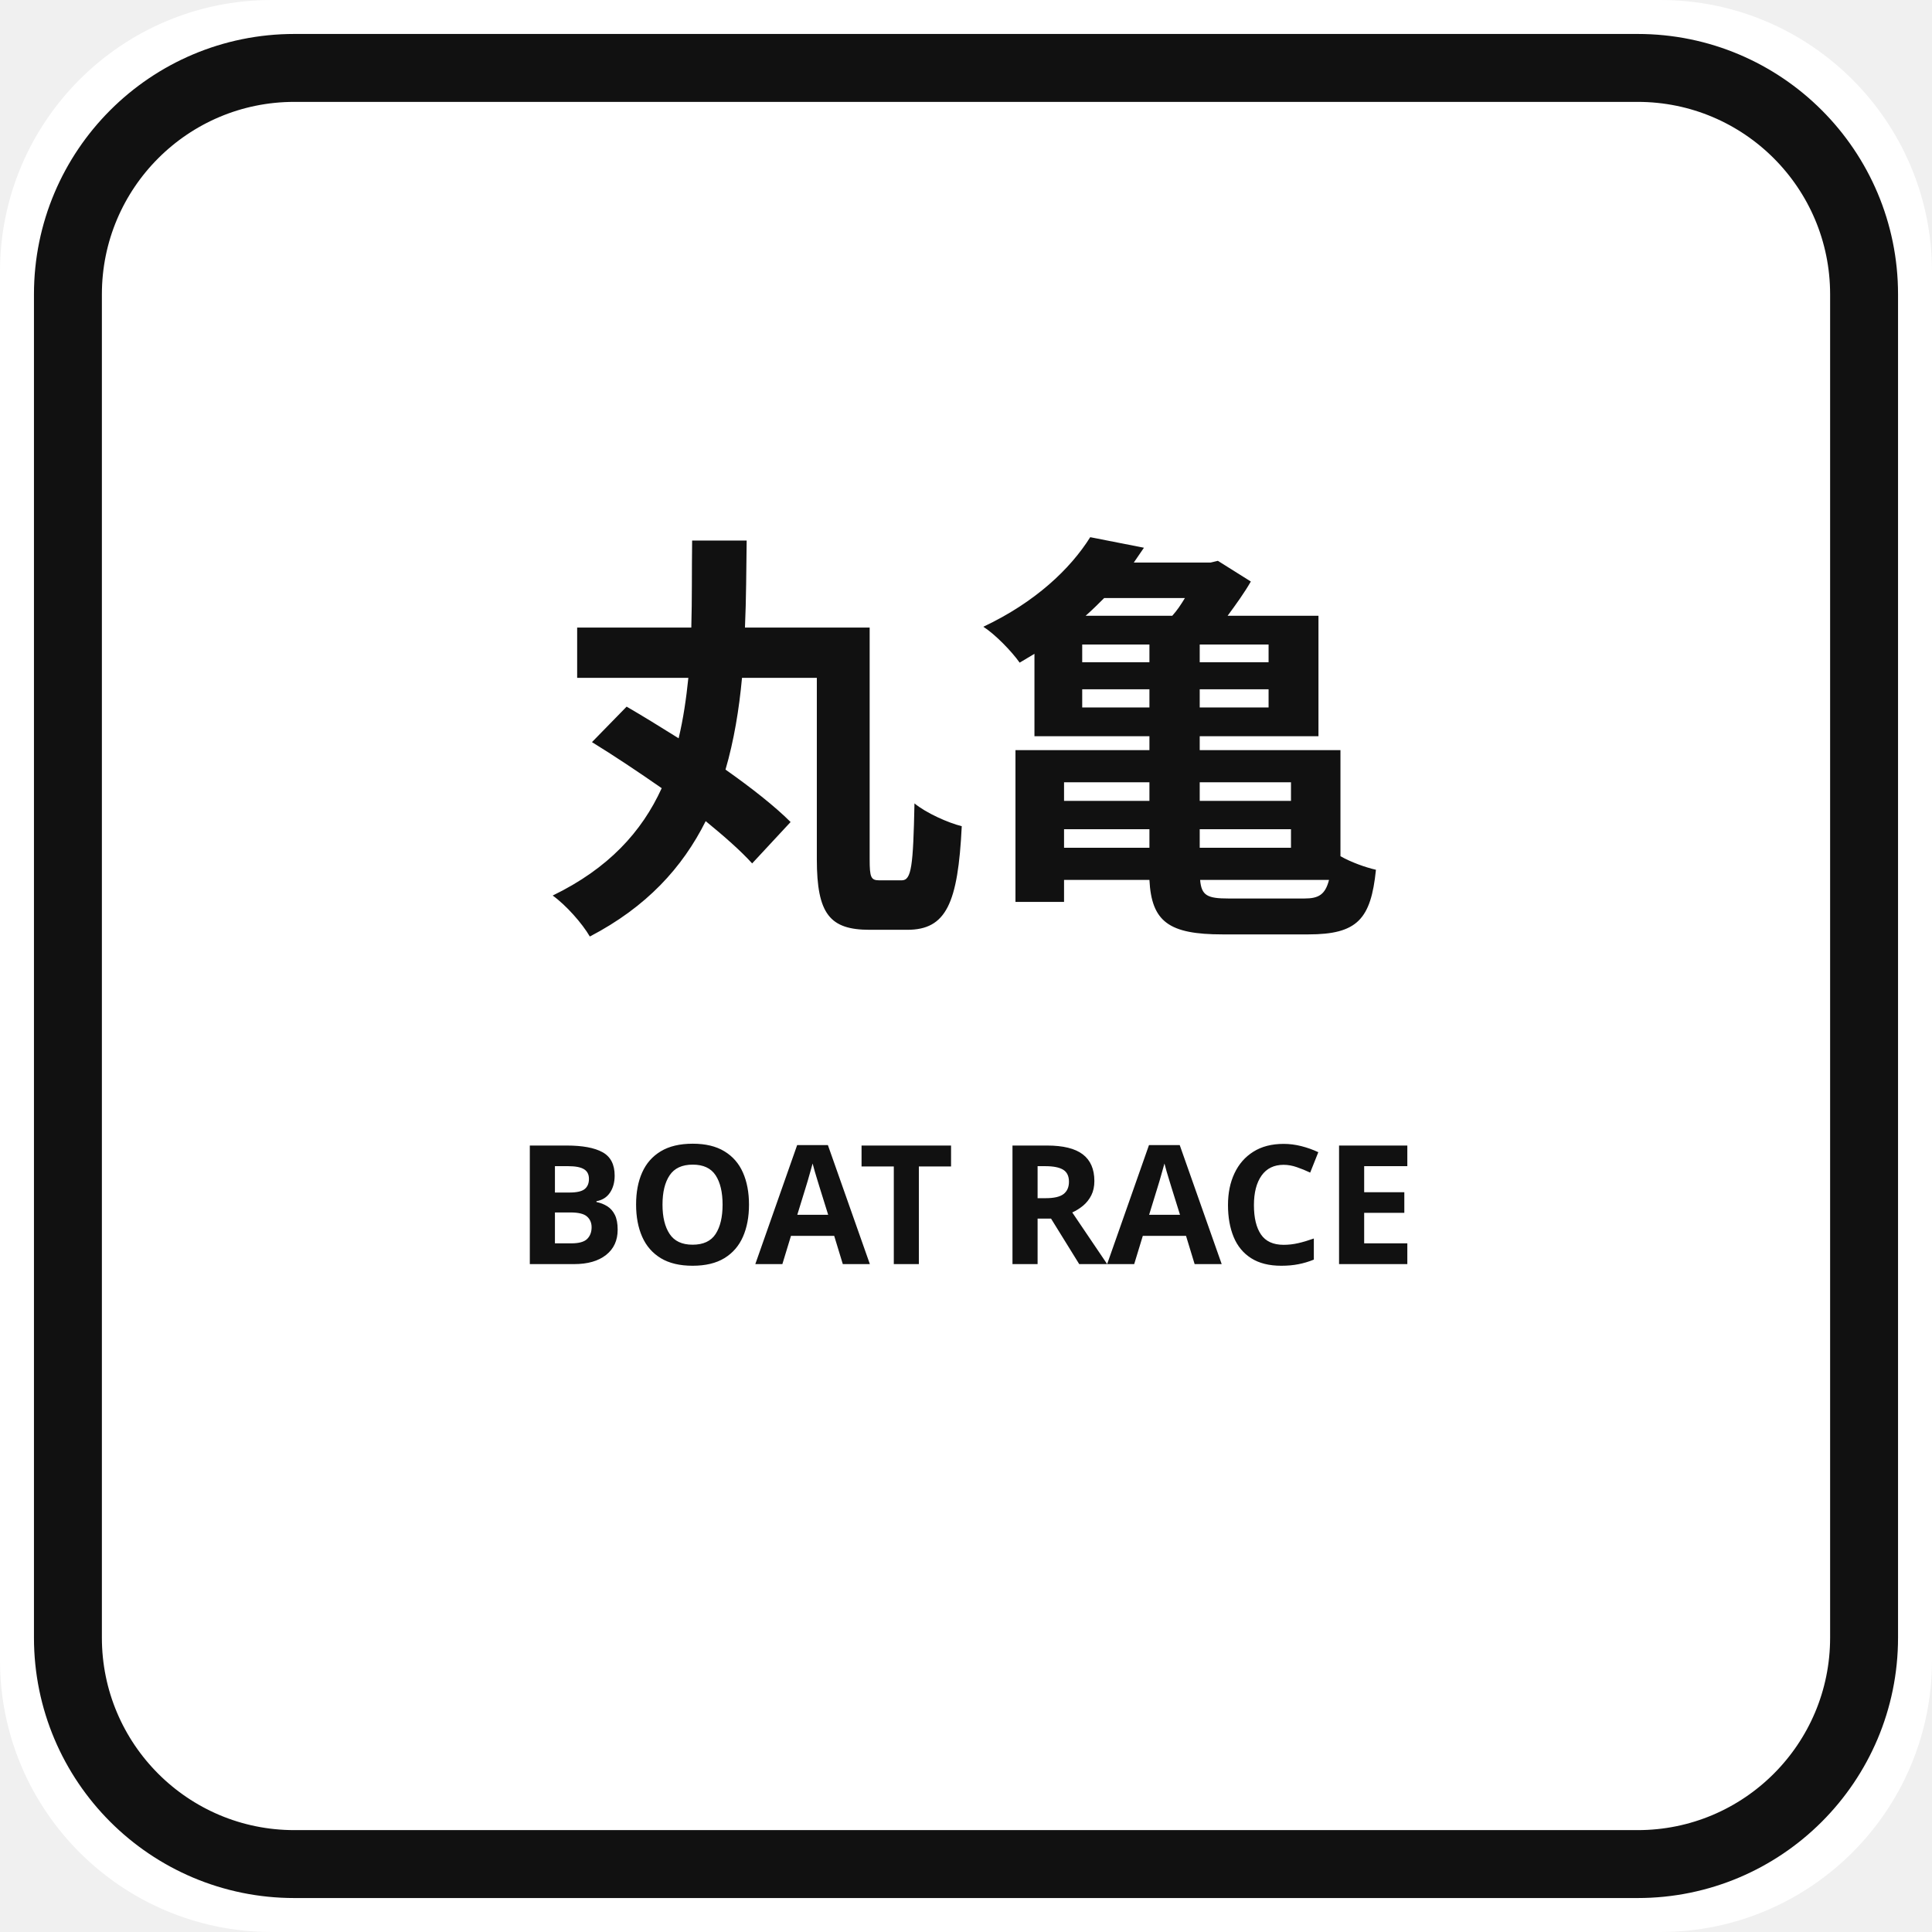
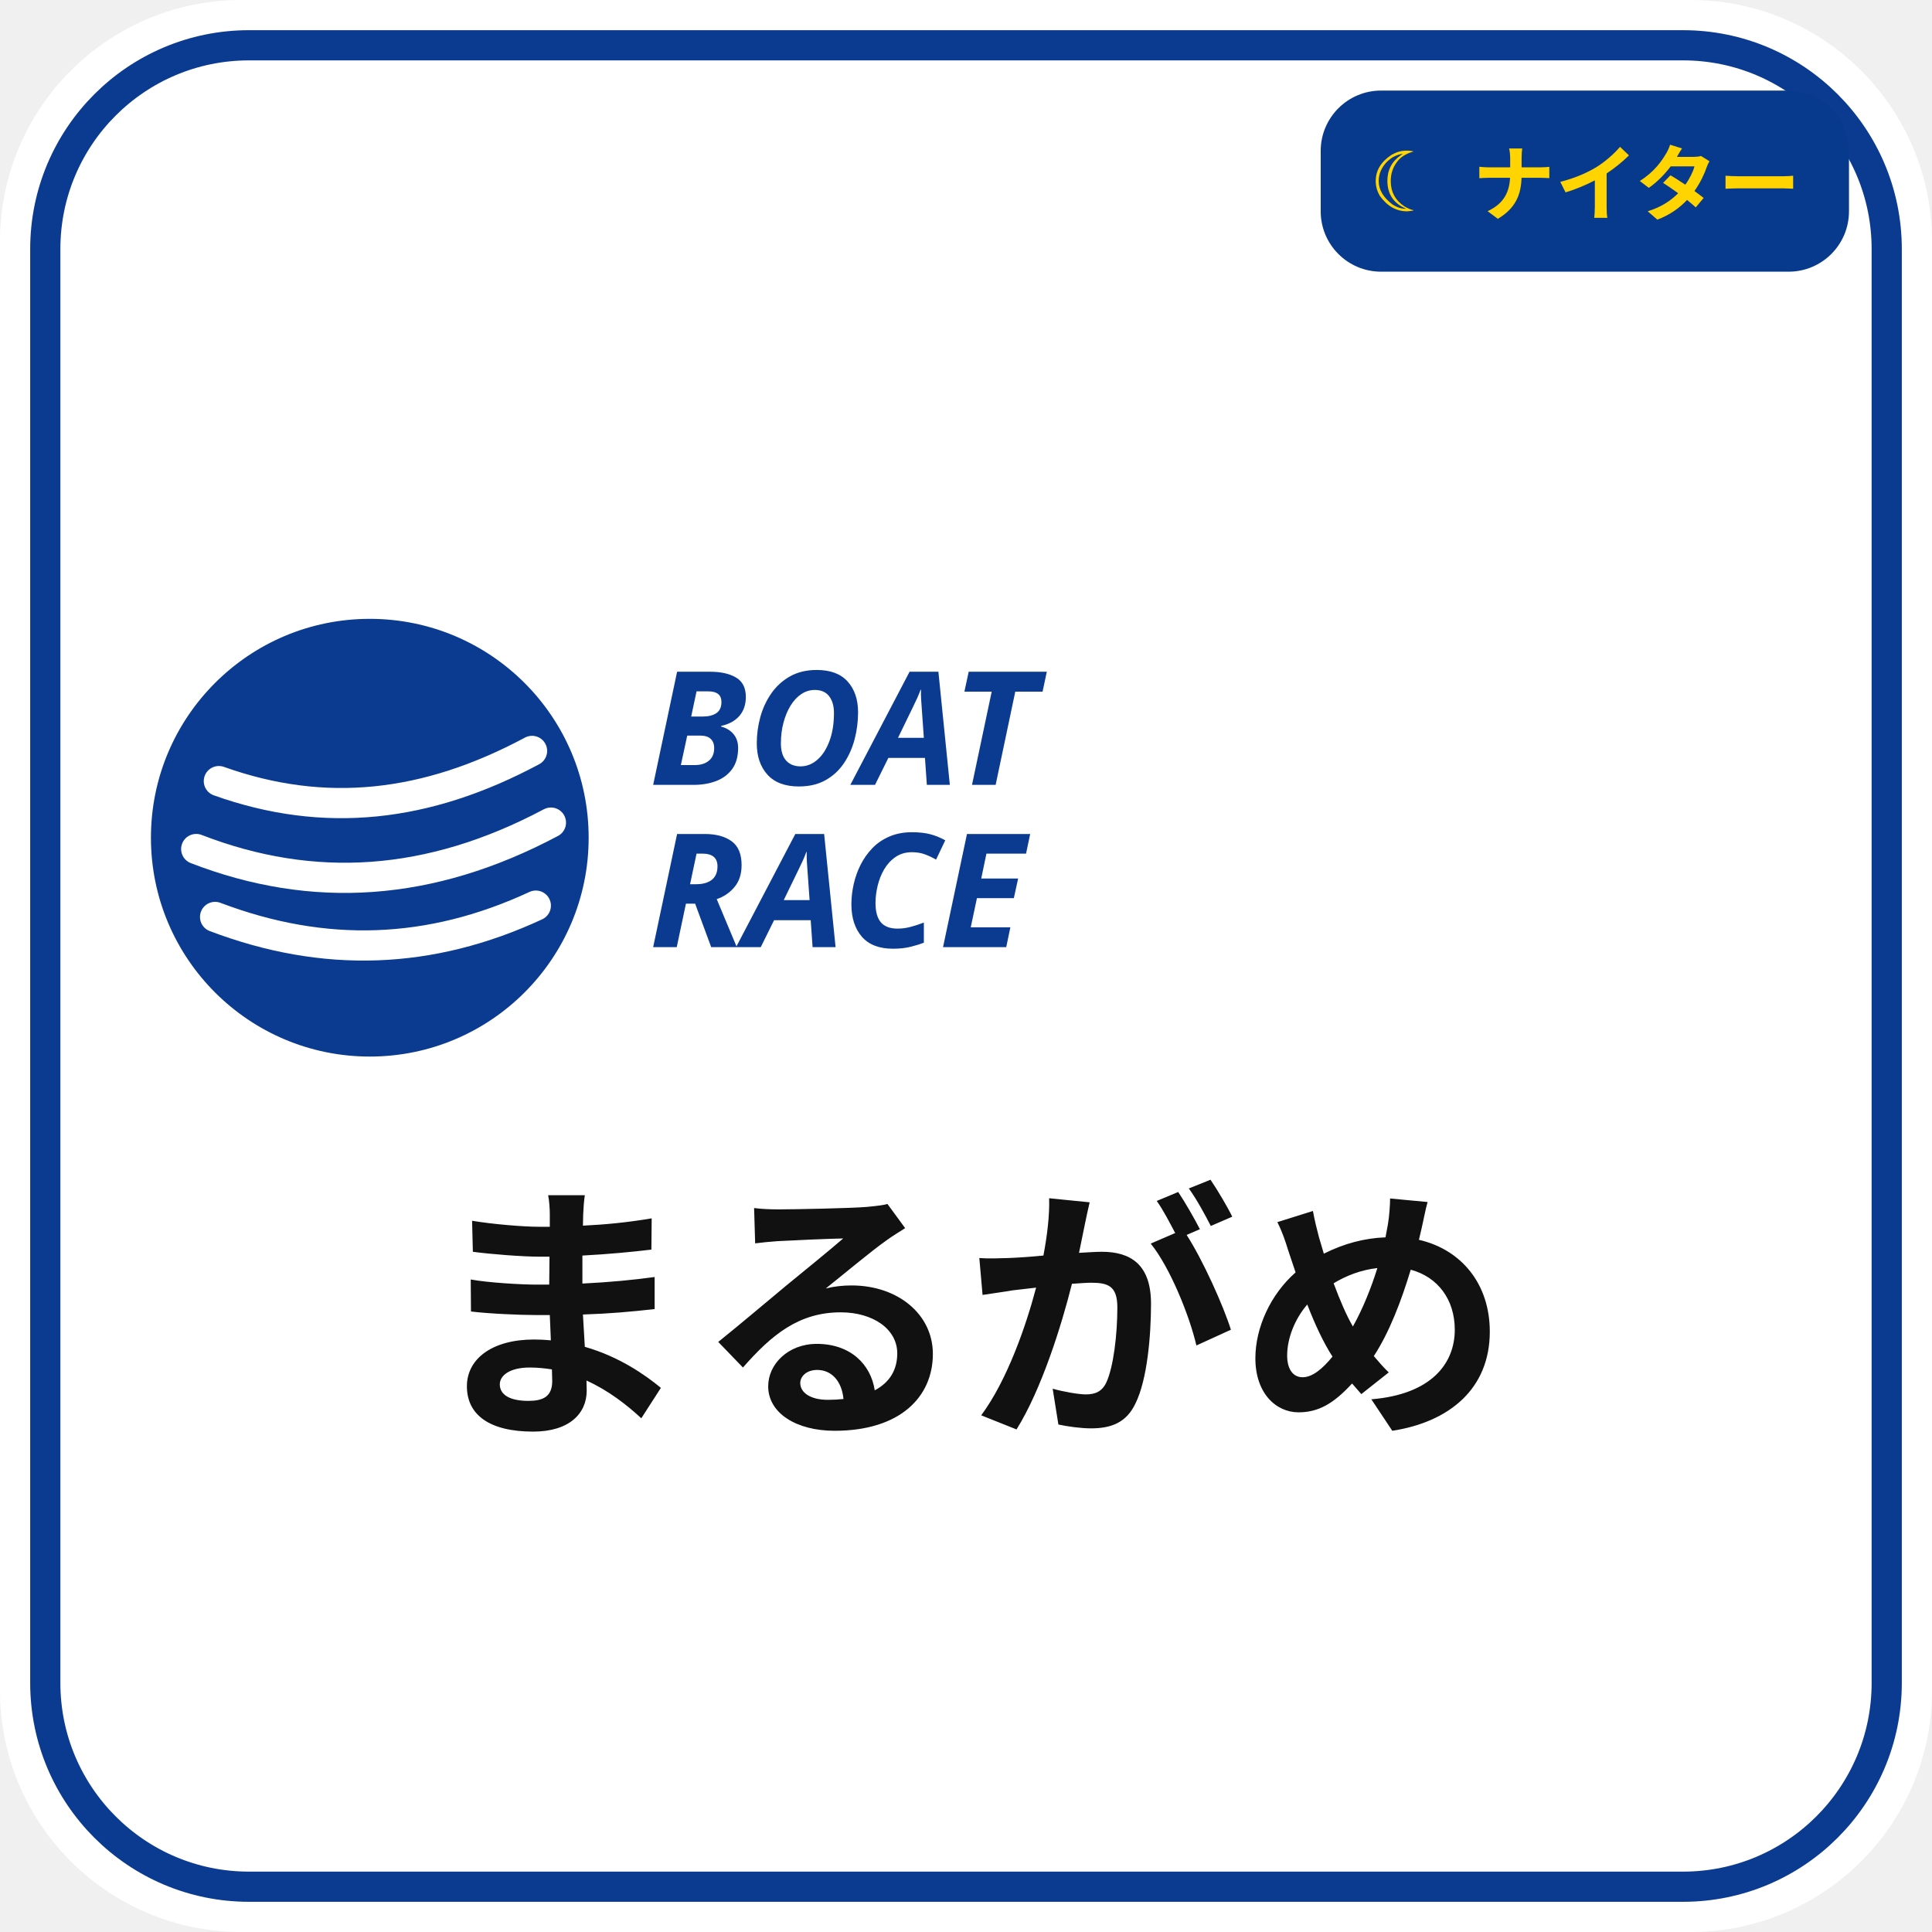
<svg xmlns="http://www.w3.org/2000/svg" viewBox="0 0 512 512">
-   <rect width="512" height="512" rx="72" fill="white" />
-   <rect x="18" y="18" width="476" height="476" rx="60" fill="none" stroke="#111" stroke-width="18" />
-   <text x="256" y="238" text-anchor="middle" font-family="sans-serif" font-weight="700" font-size="112" fill="#111">丸亀</text>
-   <text x="256" y="335" text-anchor="middle" font-family="sans-serif" font-weight="700" font-size="44" fill="#111">BOAT RACE</text>
+   <rect width="512" height="512" rx="64" fill="white" />
+   <rect x="12" y="12" width="488" height="488" rx="54" fill="none" stroke="#0b3b91" stroke-width="8" />
+   <rect x="350" y="24" width="140" height="48" rx="16" fill="#07398c" />
+   <text x="420" y="56" text-anchor="middle" font-family="sans-serif" font-size="22" font-weight="700" fill="#ffd400">☾ ナイター</text>
+   <g fill="#0b3b91">
+     <circle cx="98" cy="222" r="58" />
+     <path d="M58 207c28 10 55 7 83-8M52 225c31 12 62 10 94-7M57 243c29 11 57 10 85-3" fill="none" stroke="white" stroke-width="8" stroke-linecap="round" />
+     <text x="172" y="208" font-family="sans-serif" font-size="42" font-weight="800" font-style="italic">BOAT</text>
+     <text x="172" y="251" font-family="sans-serif" font-size="42" font-weight="800" font-style="italic">RACE</text>
+   </g>
+   <text x="256" y="375" text-anchor="middle" font-family="sans-serif" font-size="72" font-weight="800" fill="#111">まるがめ</text>
</svg>
